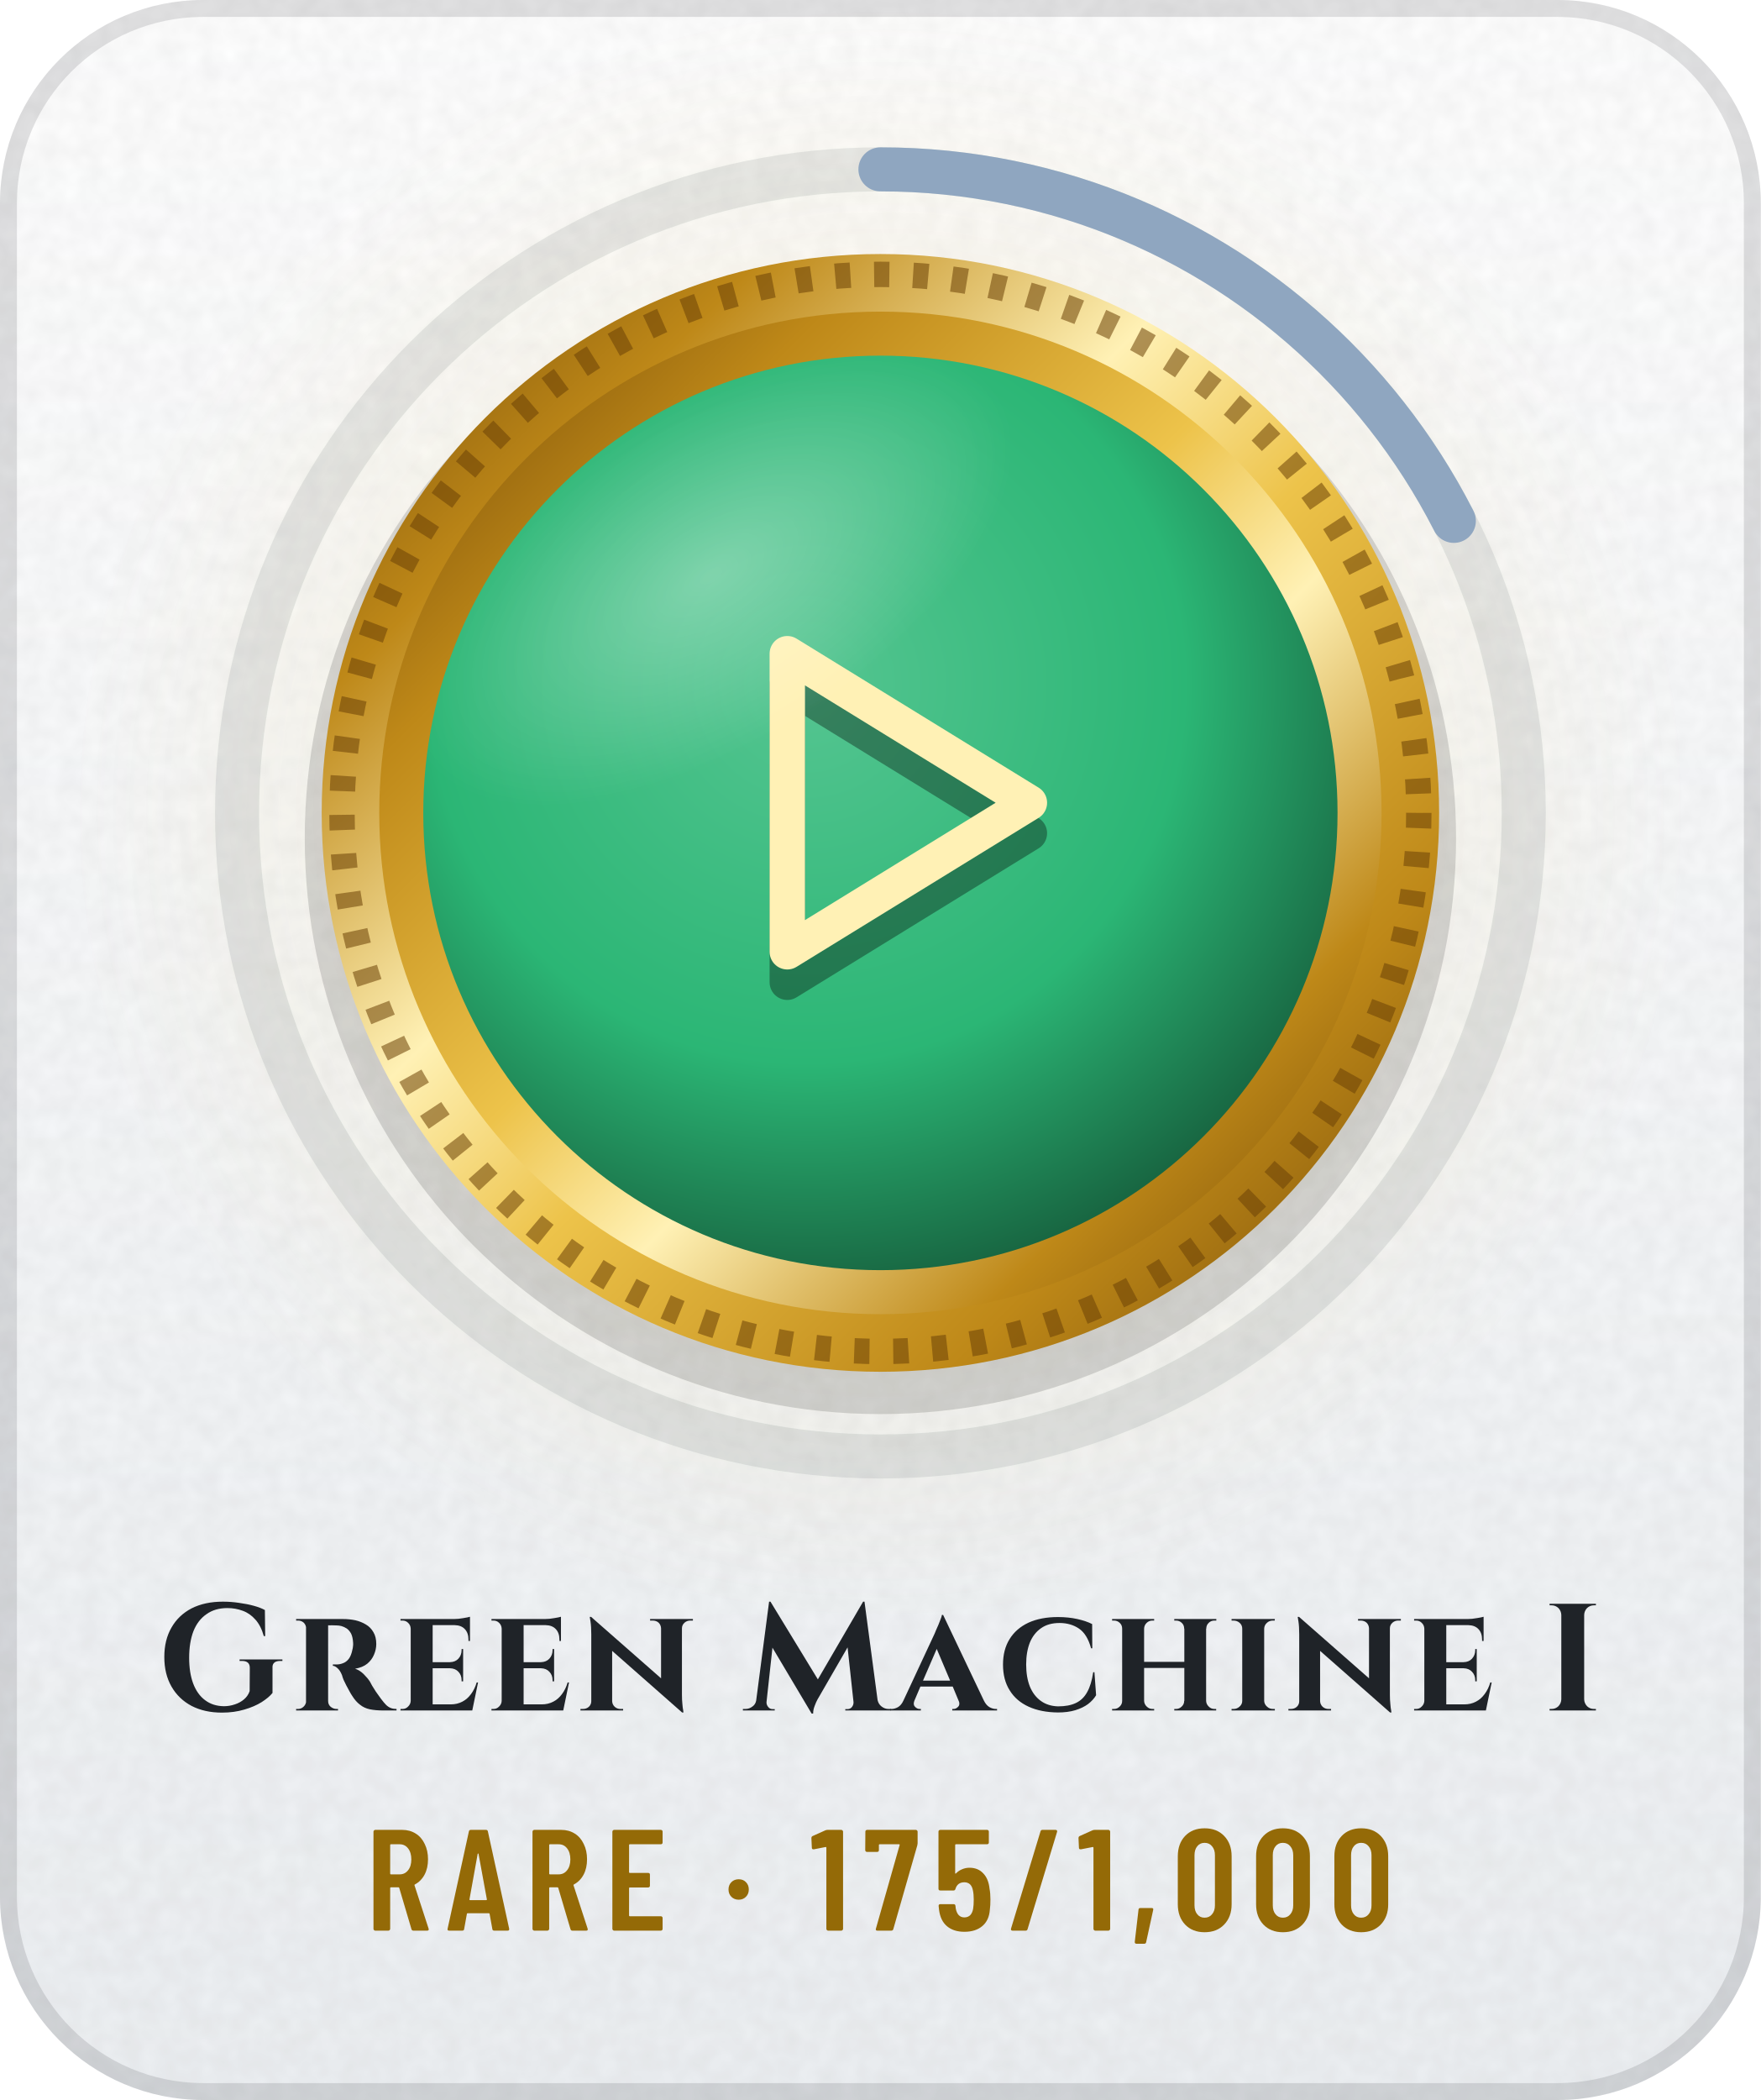
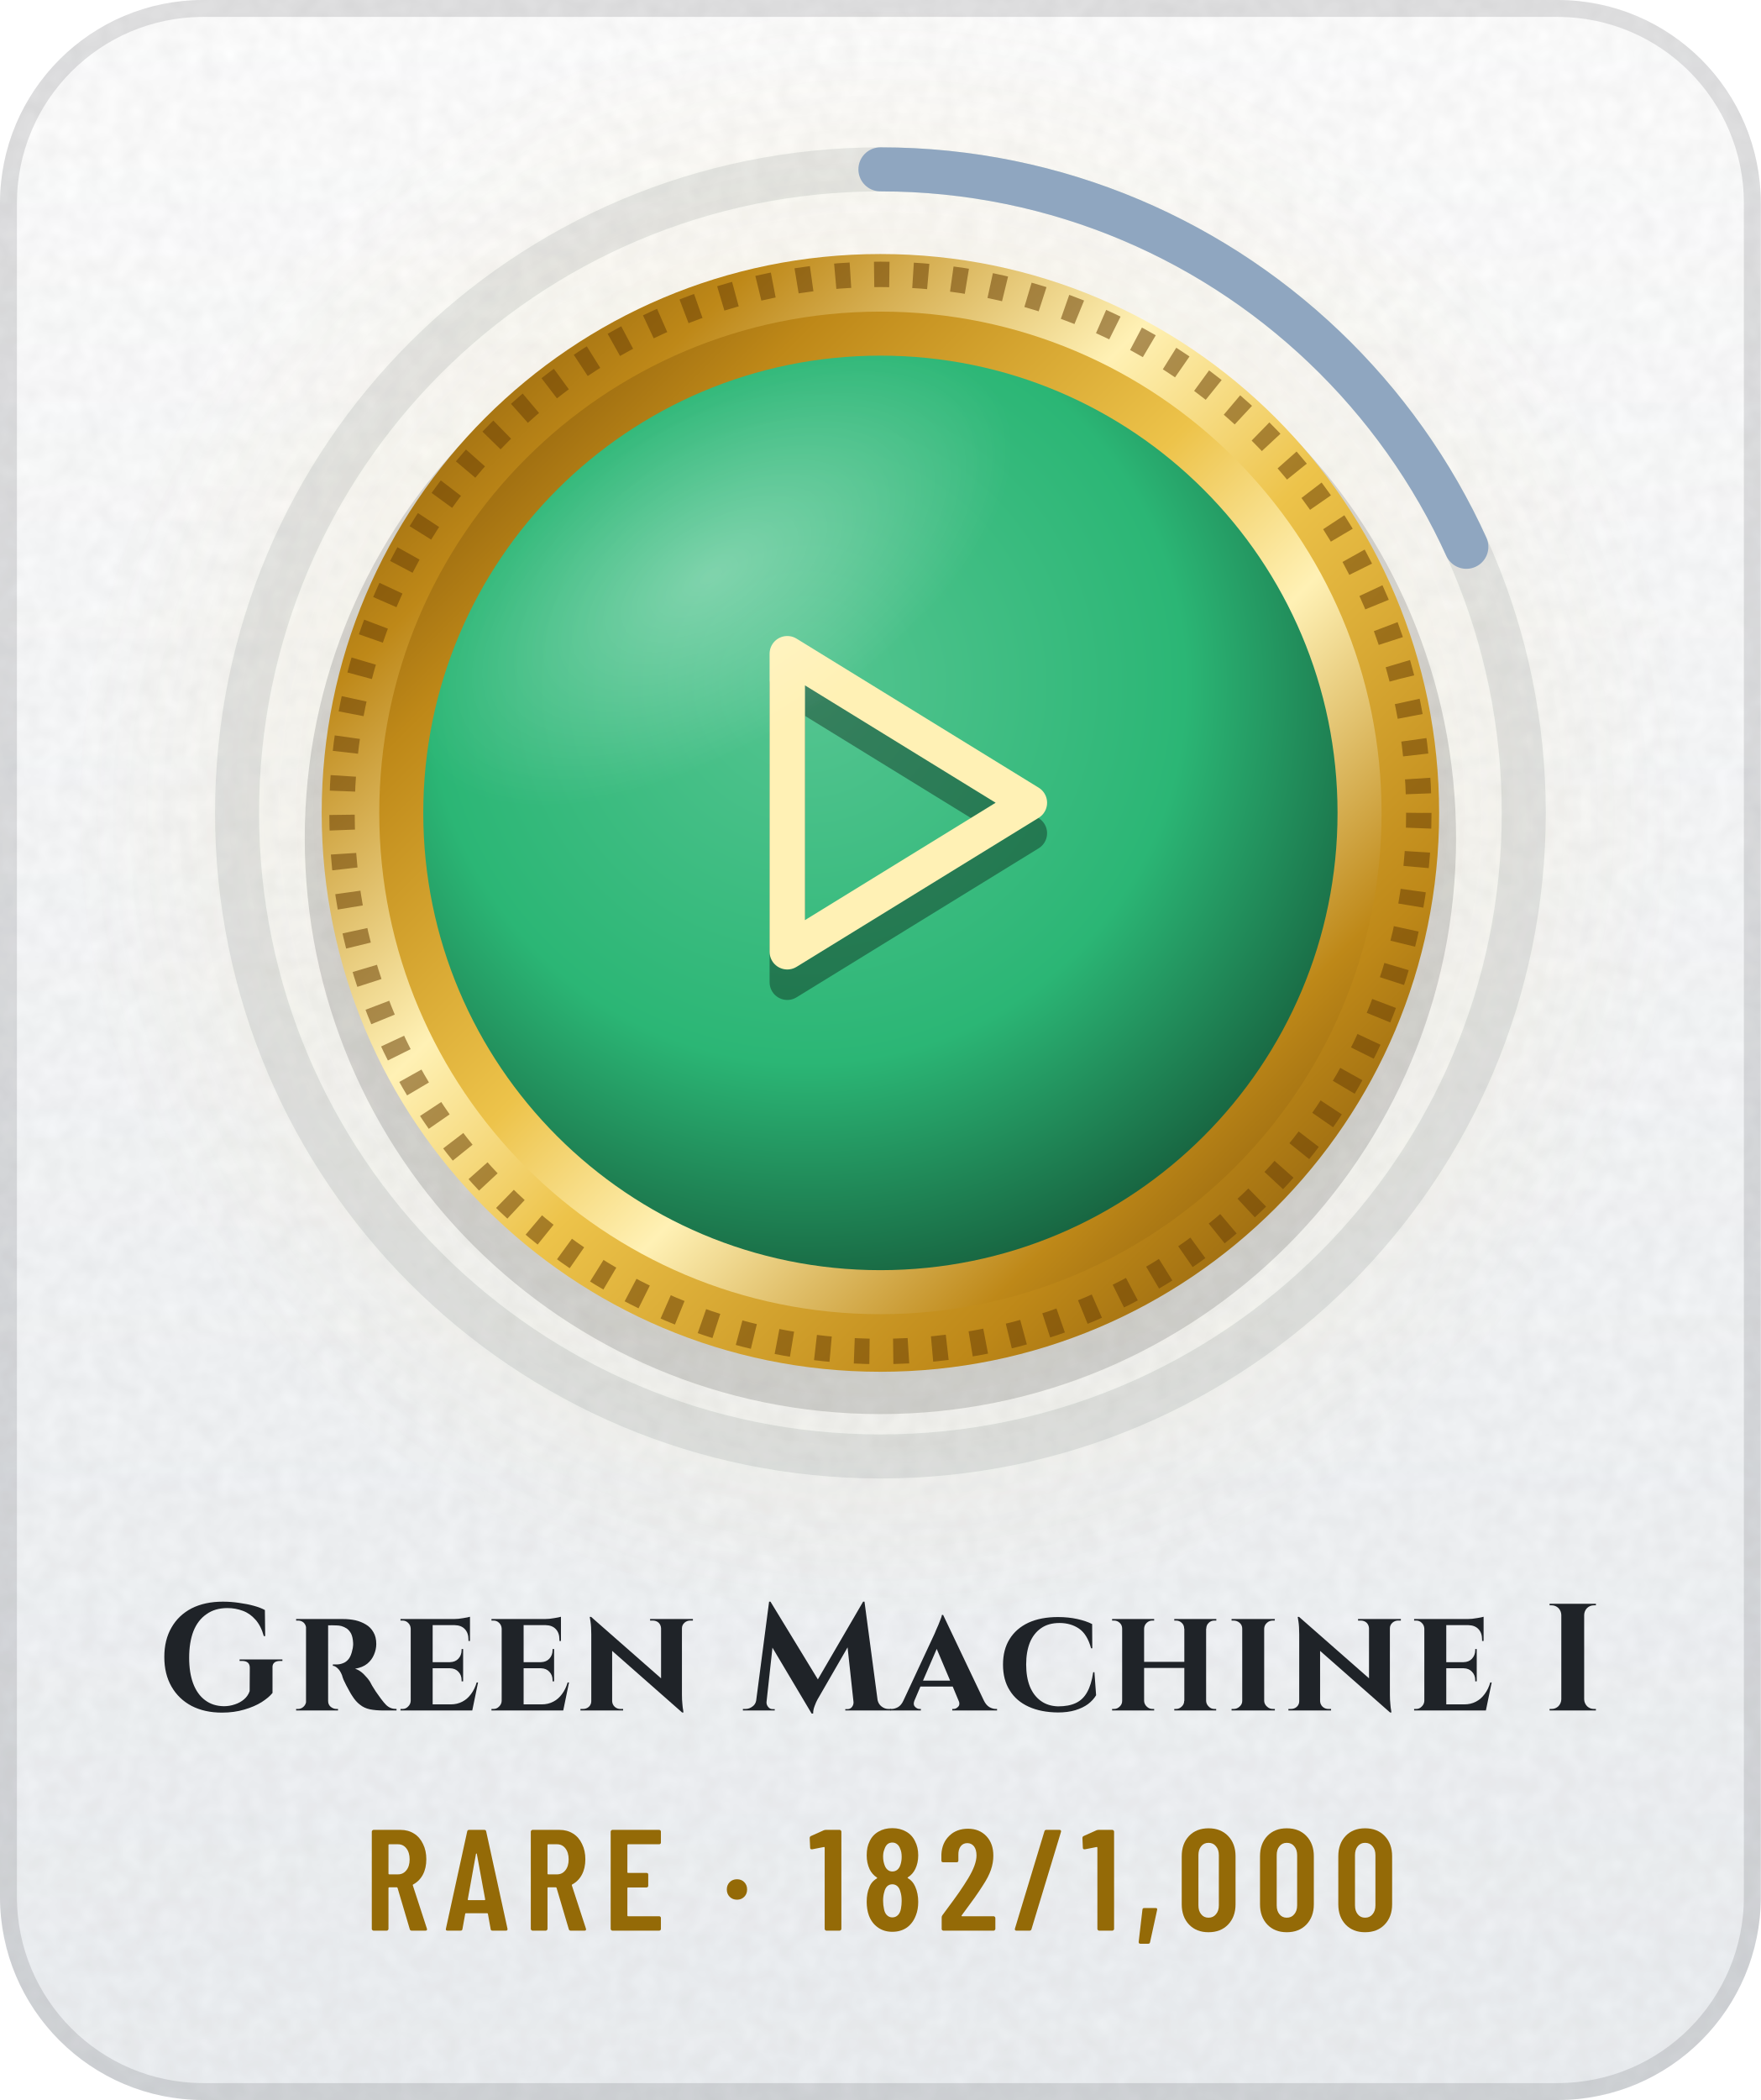
- <svg xmlns="http://www.w3.org/2000/svg" width="104" height="124" viewBox="0 0 104 124" role="img" aria-label="Green Machine I: earned, Rare, 17% to Green Machine II">
+ <svg xmlns="http://www.w3.org/2000/svg" width="104" height="124" viewBox="0 0 104 124" role="img" aria-label="Green Machine I: earned, Rare, 18% to Green Machine II">
  <style>@keyframes tw{0%,100%{opacity:.15;transform:scale(.45)}50%{opacity:1;transform:scale(1)}}.sp{transform-box:fill-box;transform-origin:center;animation:tw 3.4s ease-in-out infinite}@keyframes sh{0%{transform:translateX(-110px)}38%,100%{transform:translateX(200px)}}.sh{animation:sh 6.5s ease-in-out infinite}@keyframes fl{0%,100%{transform:translateY(0)}50%{transform:translateY(-3px)}}.fl{animation:fl 5s ease-in-out infinite}@media (prefers-reduced-motion:reduce){.sp,.fl{animation:none}.sh,.bu{display:none}}</style>
  <defs>
    <linearGradient id="bg" x1="0" y1="0" x2="0" y2="1">
      <stop offset="0" stop-color="#FFFFFF" />
      <stop offset="1" stop-color="#EDF0F3" />
    </linearGradient>
    <clipPath id="card">
      <rect width="104" height="124" rx="12" />
    </clipPath>
    <filter id="grain" x="0" y="0" width="100%" height="100%">
      <feTurbulence type="fractalNoise" baseFrequency=".85" numOctaves="2" stitchTiles="stitch" />
      <feColorMatrix values="0 0 0 0 0 0 0 0 0 0 0 0 0 0 0 0 0 0 .05 0" />
    </filter>
    <radialGradient id="glow" cx=".5" cy=".5" r=".5">
      <stop offset="0" stop-color="#EDC34A" stop-opacity="0.19" />
      <stop offset="1" stop-color="#EDC34A" stop-opacity="0" />
    </radialGradient>
    <linearGradient id="mh" x1="0" y1="0" x2="1" y2="0">
      <stop offset="0" stop-color="#6B4306" />
      <stop offset="0.2" stop-color="#BE8818" />
      <stop offset="0.4" stop-color="#FFF1B5" />
      <stop offset="0.54" stop-color="#EDC34A" />
      <stop offset="0.78" stop-color="#BE8818" />
      <stop offset="1" stop-color="#6B4306" />
    </linearGradient>
    <linearGradient id="md" x1="0" y1="0" x2="1" y2="1">
      <stop offset="0" stop-color="#6B4306" />
      <stop offset="0.2" stop-color="#BE8818" />
      <stop offset="0.4" stop-color="#FFF1B5" />
      <stop offset="0.54" stop-color="#EDC34A" />
      <stop offset="0.78" stop-color="#BE8818" />
      <stop offset="1" stop-color="#6B4306" />
    </linearGradient>
    <linearGradient id="mdr" x1="1" y1="1" x2="0" y2="0">
      <stop offset="0" stop-color="#6B4306" />
      <stop offset="0.2" stop-color="#BE8818" />
      <stop offset="0.4" stop-color="#FFF1B5" />
      <stop offset="0.54" stop-color="#EDC34A" />
      <stop offset="0.78" stop-color="#BE8818" />
      <stop offset="1" stop-color="#6B4306" />
    </linearGradient>
    <linearGradient id="dia" x1="0" y1="0" x2="1" y2="0">
      <stop offset="0" stop-color="#2F7DD1" />
      <stop offset=".5" stop-color="#7B61E0" />
      <stop offset="1" stop-color="#C2449A" />
    </linearGradient>
    <linearGradient id="pb" x1="0" y1="0" x2="1" y2="0">
      <stop offset="0" stop-color="#8FA6C0" />
      <stop offset="1" stop-color="#D3E4F4" />
    </linearGradient>
    <linearGradient id="shg" x1="0" y1="0" x2="1" y2="0">
      <stop offset="0" stop-color="#FFFFFF" stop-opacity="0" />
      <stop offset=".5" stop-color="#FFFFFF" stop-opacity=".6" />
      <stop offset="1" stop-color="#FFFFFF" stop-opacity="0" />
    </linearGradient>
    <radialGradient id="en" cx=".42" cy=".36" r=".75">
      <stop offset="0" stop-color="#55C591" />
      <stop offset=".55" stop-color="#2BB675" />
      <stop offset="1" stop-color="#11492F" />
    </radialGradient>
    <linearGradient id="ig" gradientUnits="userSpaceOnUse" x1="0" y1="34" x2="0" y2="62">
      <stop offset="0" stop-color="#FFF1B5" />
      <stop offset="1" stop-color="#EDC34A" />
    </linearGradient>
    <radialGradient id="gl" cx=".5" cy=".5" r=".5">
      <stop offset="0" stop-color="#FFFFFF" stop-opacity=".45" />
      <stop offset="1" stop-color="#FFFFFF" stop-opacity="0" />
    </radialGradient>
    <clipPath id="fc">
      <circle cx="52" cy="48" r="27" />
    </clipPath>
  </defs>
  <g clip-path="url(#card)">
    <rect width="104" height="124" fill="url(#bg)" />
    <rect width="104" height="124" filter="url(#grain)" />
  </g>
  <rect x=".5" y=".5" width="103" height="123" rx="11.5" fill="none" stroke="#1F2328" stroke-opacity=".13" />
  <circle cx="52" cy="48" r="48" fill="url(#glow)" />
  <circle cx="52" cy="48" r="38" fill="none" stroke="#1F2328" stroke-opacity=".09" stroke-width="2.6" />
-   <circle cx="52" cy="48" r="38" fill="none" stroke="#8FA6C0" stroke-width="2.6" stroke-linecap="round" stroke-dasharray="41.8 238.8" transform="rotate(-90 52 48)" />
+   <circle cx="52" cy="48" r="38" fill="none" stroke="#8FA6C0" stroke-width="2.6" stroke-linecap="round" stroke-dasharray="43.5 238.8" transform="rotate(-90 52 48)" />
  <circle cx="52" cy="49.5" r="34" fill="#000000" fill-opacity=".14" />
  <circle cx="52" cy="48" r="33" fill="url(#md)" />
  <circle cx="52" cy="48" r="31.8" fill="none" stroke="#6B4306" stroke-opacity=".55" stroke-width="1.5" stroke-dasharray=".9 1.4" />
  <circle cx="52" cy="48" r="29.6" fill="url(#mdr)" />
  <circle cx="52" cy="48" r="27" fill="url(#en)" />
  <g transform="translate(38.8 36) scale(1.1)" fill="none" stroke="#000000" stroke-width="1.9" stroke-linecap="round" stroke-linejoin="round" stroke-opacity=".35">
    <path d="M7 4l13 8-13 8z" />
  </g>
  <g transform="translate(38.8 34.2) scale(1.1)" fill="none" stroke="url(#ig)" stroke-width="1.9" stroke-linecap="round" stroke-linejoin="round">
    <path d="M7 4l13 8-13 8z" />
  </g>
  <g clip-path="url(#fc)">
    <ellipse cx="42" cy="34" rx="20" ry="10" transform="rotate(-32 42 34)" fill="url(#gl)" opacity=".7" />
    <g transform="skewX(-18)">
      <rect class="sh" x="10" y="10" width="12" height="80" fill="url(#shg)" opacity=".6" />
    </g>
  </g>
  <g transform="translate(9.3 101) scale(0.009 -0.009)" fill="#1F2328">
    <use href="#s71" x="0" />
    <use href="#s114" x="869" />
    <use href="#s101" x="1561" />
    <use href="#s101" x="2158" />
    <use href="#s110" x="2755" />
    <use href="#s77" x="3851" />
    <use href="#s97" x="4837" />
    <use href="#s99" x="5515" />
    <use href="#s104" x="6231" />
    <use href="#s105" x="7015" />
    <use href="#s110" x="7401" />
    <use href="#s101" x="8213" />
    <use href="#s73" x="9094" />
  </g>
-   <g transform="translate(21.6 114) scale(0.0085 -0.0085)" fill="#946A07">
+   <g transform="translate(21.5 114) scale(0.0085 -0.0085)" fill="#946A07">
    <use href="#m82" x="0" />
    <use href="#m65" x="555" />
    <use href="#m82" x="1105" />
    <use href="#m69" x="1660" />
    <use href="#m183" x="2484" />
    <use href="#m49" x="3087" />
-     <use href="#m55" x="3455" />
-     <use href="#m53" x="3941" />
-     <use href="#m47" x="4463" />
-     <use href="#m49" x="4943" />
-     <use href="#m44" x="5311" />
-     <use href="#m48" x="5605" />
-     <use href="#m48" x="6149" />
-     <use href="#m48" x="6693" />
+     <use href="#m56" x="3455" />
+     <use href="#m50" x="3983" />
+     <use href="#m47" x="4502" />
+     <use href="#m49" x="4982" />
+     <use href="#m44" x="5350" />
+     <use href="#m48" x="5644" />
+     <use href="#m48" x="6188" />
+     <use href="#m48" x="6732" />
  </g>
  <defs>
    <path id="m44" d="M33 -78 59 146Q60 157 71 157H151Q164 157 161 144L112 -80Q110 -91 99 -91H45Q39 -91 36 -88Q32 -84 33 -78Z" />
    <path id="m47" d="M21 14 226 690Q229 700 239 700H331Q337 700 340 696Q343 692 341 686L136 10Q133 0 123 0H31Q25 0 22 4Q19 8 21 14Z" />
    <path id="m48" d="M38 183V517Q38 604 89 658Q140 711 224 711Q309 711 360 658Q412 604 412 517V183Q412 96 360 42Q309 -11 224 -11Q140 -11 89 42Q38 96 38 183ZM296 176V524Q296 563 276 586Q257 610 224 610Q192 610 173 586Q154 563 154 524V176Q154 137 173 114Q192 90 224 90Q257 90 276 114Q296 137 296 176Z" />
    <path id="m49" d="M122 700H218Q223 700 226 696Q230 693 230 688V12Q230 7 226 4Q223 0 218 0H126Q121 0 118 4Q114 7 114 12V576Q114 578 112 580Q111 582 109 581L27 565H24Q13 565 13 576L10 643Q10 653 18 657L107 697Q114 700 122 700Z" />
-     <path id="m53" d="M400 216Q400 175 396 146Q391 72 344 32Q297 -8 219 -8Q145 -8 99 30Q53 68 43 144L40 172Q40 184 52 184H144Q156 184 157 172Q157 166 159 154Q171 92 219 92Q244 92 260 108Q275 124 280 153Q284 178 284 217Q284 254 278 281Q273 307 258 322Q242 336 219 336Q171 336 157 290Q154 279 144 279H51Q46 279 42 282Q39 286 39 291V688Q39 693 42 696Q46 700 51 700H377Q382 700 386 696Q389 693 389 688V612Q389 607 386 604Q382 600 377 600H160Q155 600 155 595V400Q155 397 157 396Q159 396 161 398Q178 416 202 426Q227 437 254 437Q314 437 350 398Q387 360 394 290Q400 259 400 216Z" />
-     <path id="m55" d="M90 13 255 594Q257 600 251 600H116Q111 600 111 595V559Q111 554 108 550Q104 547 99 547H28Q23 547 20 550Q16 554 16 559L17 688Q17 693 20 696Q24 700 29 700H368Q373 700 376 696Q380 693 380 688V607Q380 603 378 593L211 10Q208 0 197 0H100Q87 0 90 13Z" />
+     <path id="m50" d="M173 100H392Q397 100 400 96Q404 93 404 88V12Q404 7 400 4Q397 0 392 0H43Q38 0 34 4Q31 7 31 12V92Q31 101 36 107L75 160Q114 212 152 266Q189 320 215 363Q273 459 273 522Q273 562 256 585Q238 608 209 608Q180 608 163 586Q146 563 147 526V487Q147 482 144 478Q140 475 135 475H41Q36 475 32 478Q29 482 29 487V530Q33 610 84 659Q134 708 214 708Q293 708 342 656Q390 605 390 521Q390 471 373 422Q356 373 319 317Q294 277 260 229Q225 181 214 166Q184 126 170 106Q168 104 169 102Q170 100 173 100Z" />
+     <path id="m56" d="M325 364Q358 345 375 306Q396 259 396 200Q396 147 380 107Q360 53 318 22Q275 -8 216 -8Q158 -8 116 22Q73 52 53 106Q38 148 38 200Q38 259 56 301Q71 341 109 363Q113 366 109 369Q76 390 58 427Q38 470 38 523Q38 581 58 620Q78 664 120 688Q161 712 216 712Q270 712 312 688Q353 665 374 621Q396 579 396 523Q396 471 376 429Q358 392 325 371Q319 367 325 364ZM159 559Q152 541 152 513Q152 483 162 456Q169 435 183 423Q197 411 216 411Q237 411 252 424Q266 436 273 459Q281 483 281 513Q281 547 271 568Q264 589 250 600Q236 612 216 612Q198 612 184 602Q171 591 164 573ZM281 206Q281 244 272 271Q266 295 252 308Q237 322 216 322Q195 322 180 308Q166 294 160 268Q152 242 152 208Q152 177 158 151Q163 123 178 108Q194 92 216 92Q239 92 255 108Q271 124 276 153Q281 180 281 206Z" />
    <path id="m65" d="M325 11 306 116Q306 121 300 121H154Q148 121 148 116L129 11Q128 0 116 0H25Q11 0 14 13L162 689Q164 700 175 700H281Q292 700 294 689L442 13V9Q442 0 431 0H338Q326 0 325 11ZM171 212H282Q288 212 287 217L229 533Q228 536 226 536Q224 536 223 533L166 217Q165 212 171 212Z" />
    <path id="m69" d="M391 600H175Q170 600 170 595V406Q170 401 175 401H303Q308 401 312 398Q315 394 315 389V312Q315 307 312 304Q308 300 303 300H175Q170 300 170 295V105Q170 100 175 100H391Q396 100 400 96Q403 93 403 88V12Q403 7 400 4Q396 0 391 0H66Q61 0 58 4Q54 7 54 12V688Q54 693 58 696Q61 700 66 700H391Q396 700 400 696Q403 693 403 688V612Q403 607 400 604Q396 600 391 600Z" />
    <path id="m82" d="M318 10 233 297Q231 301 228 301H175Q170 301 170 296V12Q170 7 166 4Q163 0 158 0H66Q61 0 58 4Q54 7 54 12V688Q54 693 58 696Q61 700 66 700H254Q307 700 348 674Q388 649 410 602Q433 556 433 496Q433 434 409 389Q385 344 342 321Q338 320 339 315L437 14Q438 12 438 9Q438 0 427 0H331Q321 0 318 10ZM170 595V396Q170 391 175 391H236Q272 391 294 419Q317 447 317 495Q317 543 294 572Q272 600 236 600H175Q170 600 170 595Z" />
    <path id="m183" d="M37 286Q37 317 57 337Q77 357 108 357Q139 357 158 337Q178 317 178 286Q178 255 158 235Q138 215 108 215Q77 215 57 235Q37 255 37 286Z" />
    <path id="s71" d="M755 280V115Q731 85 684 55Q636 25 570 6Q504 -14 423 -14Q309 -14 224 30Q139 75 92 157Q45 239 45 351Q45 463 92 544Q138 625 224 670Q311 714 429 714Q484 714 536 706Q588 699 632 687Q676 675 705 659L707 488H698Q679 556 643 596Q607 637 560 654Q512 672 459 672Q378 672 322 632Q265 593 236 520Q208 447 208 345Q208 249 234 178Q261 106 312 68Q363 29 436 28Q473 28 508 40Q542 51 568 73Q594 95 605 127L606 280Q606 325 555 325H539V335H820V325H805Q775 325 763 310Q754 299 755 280Z" />
    <path id="s73" d="M119 73V627Q118 653 100 672Q81 690 55 690H42V700H346V690H333Q307 690 288 672Q270 653 269 627V73Q270 47 288 28Q307 10 333 10H346V0H42V10H55Q81 10 100 28Q118 47 119 73Z" />
    <path id="s77" d="M780 714H789L875 68Q881 42 900 27Q921 10 947 10H963V0H663V9H678Q695 9 706 22Q717 36 717 52V55L678 414L491 90L481 73Q471 55 462 30Q452 5 452 -20H442L185 412L146 55V52Q146 36 158 22Q169 9 185 9H200V0H-9V10H7Q34 10 55 27Q73 40 78 64L163 714H172L483 204Z" />
    <path id="s97" d="M319 627 586 66Q601 35 623 22Q645 10 665 10H673V0H379V10H387Q404 10 418 25Q429 36 424 56L382 157H170L130 63Q121 38 134 25Q148 10 165 10H173V0H-27V10H-19Q1 10 23 22Q45 35 59 66L264 506Q266 512 273 528Q280 543 288 562Q296 582 303 600Q310 617 311 627ZM187 196H365L277 404Z" />
    <path id="s99" d="M634 251 645 100Q626 68 592 42Q558 17 509 2Q460 -13 395 -13Q283 -12 202 25Q121 62 78 132Q34 201 34 301Q34 399 77 468Q120 538 201 576Q282 613 395 613Q463 613 522 600Q580 587 619 567L620 408H612Q587 500 533 537Q479 574 405 574Q332 574 284 540Q235 506 210 445Q186 384 186 302Q186 219 210 158Q235 97 282 63Q329 29 395 27Q466 27 512 49Q559 71 586 120Q614 169 626 251Z" />
    <path id="s101" d="M543 184 505 0H34V10H47Q69 10 84 26Q100 41 101 63V537Q100 560 84 575Q69 590 47 590H34V600H385Q414 600 446 606Q478 611 490 615V456H480V465Q480 509 456 534Q433 559 389 560H245V317H359Q394 318 414 340Q435 363 435 396V403H445V191H435V199Q435 232 414 254Q394 276 359 277H245V40H363Q406 40 440 58Q473 75 497 108Q521 140 534 184Z" />
    <path id="s104" d="M100 63V537Q100 560 84 575Q68 590 46 590H34V600H310V590H299Q277 590 261 575Q245 560 244 537V319H508V537H507Q507 560 491 575Q475 590 453 590H442V600H718V590H706Q683 590 668 575Q652 560 652 537H651V63Q652 41 668 26Q683 10 706 10H717V0H442V10H453Q475 10 491 26Q507 41 507 63H508V279H244V63Q245 41 261 26Q277 10 299 10H310V0H34V10H46Q68 10 84 26Q100 41 100 63Z" />
    <path id="s105" d="M104 63V537Q104 560 87 575Q70 590 46 590H34V600H318L317 590H306Q282 590 266 575Q249 560 248 537V63Q249 41 266 26Q282 10 306 10H318V0H34V10H47Q70 10 87 26Q104 41 104 63Z" />
    <path id="s110" d="M91 614 550 211V539Q549 561 534 576Q518 590 495 590H478V600H759V590H742Q720 590 704 576Q687 561 687 539V104Q687 69 690 42Q692 16 695 2L697 -13H688L229 391V61Q230 39 246 24Q262 10 284 10H301V0H21V10H37Q60 10 76 24Q92 39 92 61V500Q92 551 87 583L82 614Z" />
    <path id="s114" d="M106 0H41V10H53Q75 10 91 26Q103 38 106 54V547Q103 564 91 576Q75 590 54 590H41V600H349Q390 600 429 592Q468 583 499 564Q530 546 548 514Q567 483 567 436Q567 401 552 366Q538 332 508 307Q477 282 428 274Q457 265 484 239Q510 213 525 190Q529 182 539 164Q549 147 564 124Q580 102 597 78Q617 51 632 36Q647 22 663 16Q679 10 700 10V0H616Q562 0 524 8Q487 16 460 38Q432 59 409 96Q400 109 390 128Q380 146 370 165Q360 184 352 202Q345 220 342 232Q329 264 312 278Q296 293 282 293V302H307Q328 302 348 310Q369 317 386 338Q403 360 411 402Q413 408 414 419Q416 430 415 444Q413 481 402 504Q390 526 373 538Q356 549 338 554Q321 558 308 558Q289 559 274 559Q259 558 251 559V63Q251 38 268 24Q286 10 306 10H316V0Z" />
  </defs>
</svg>
